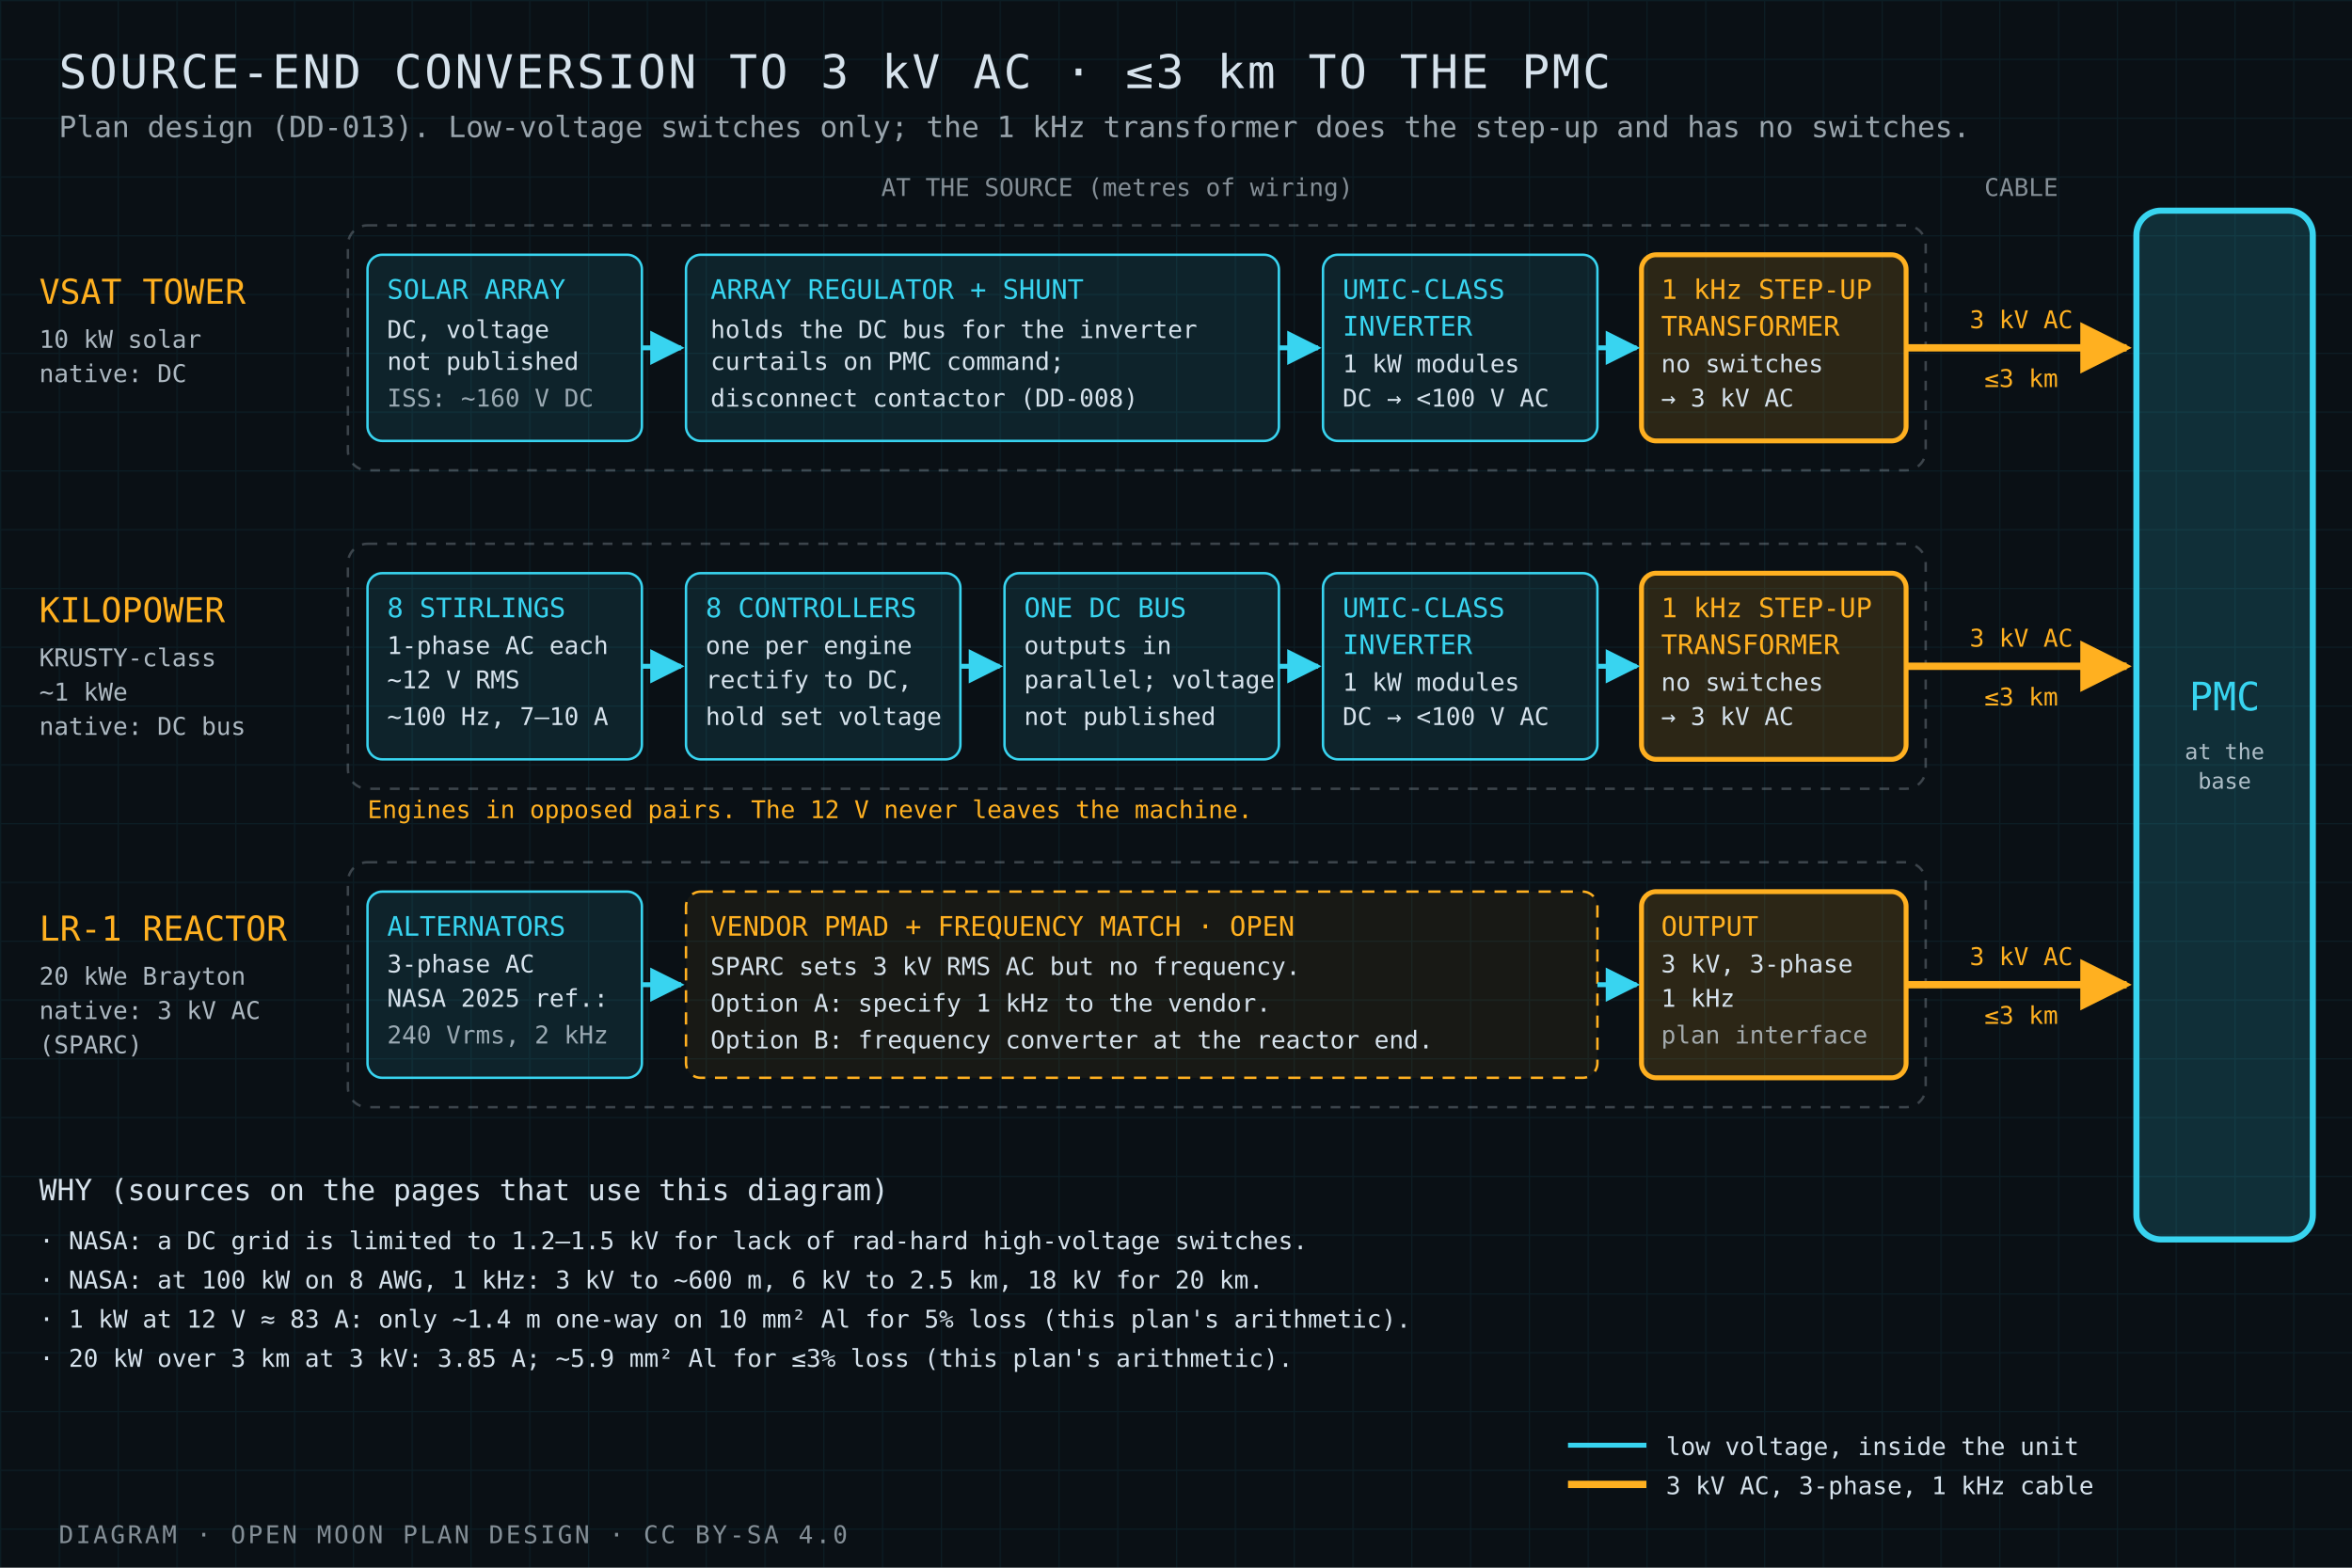
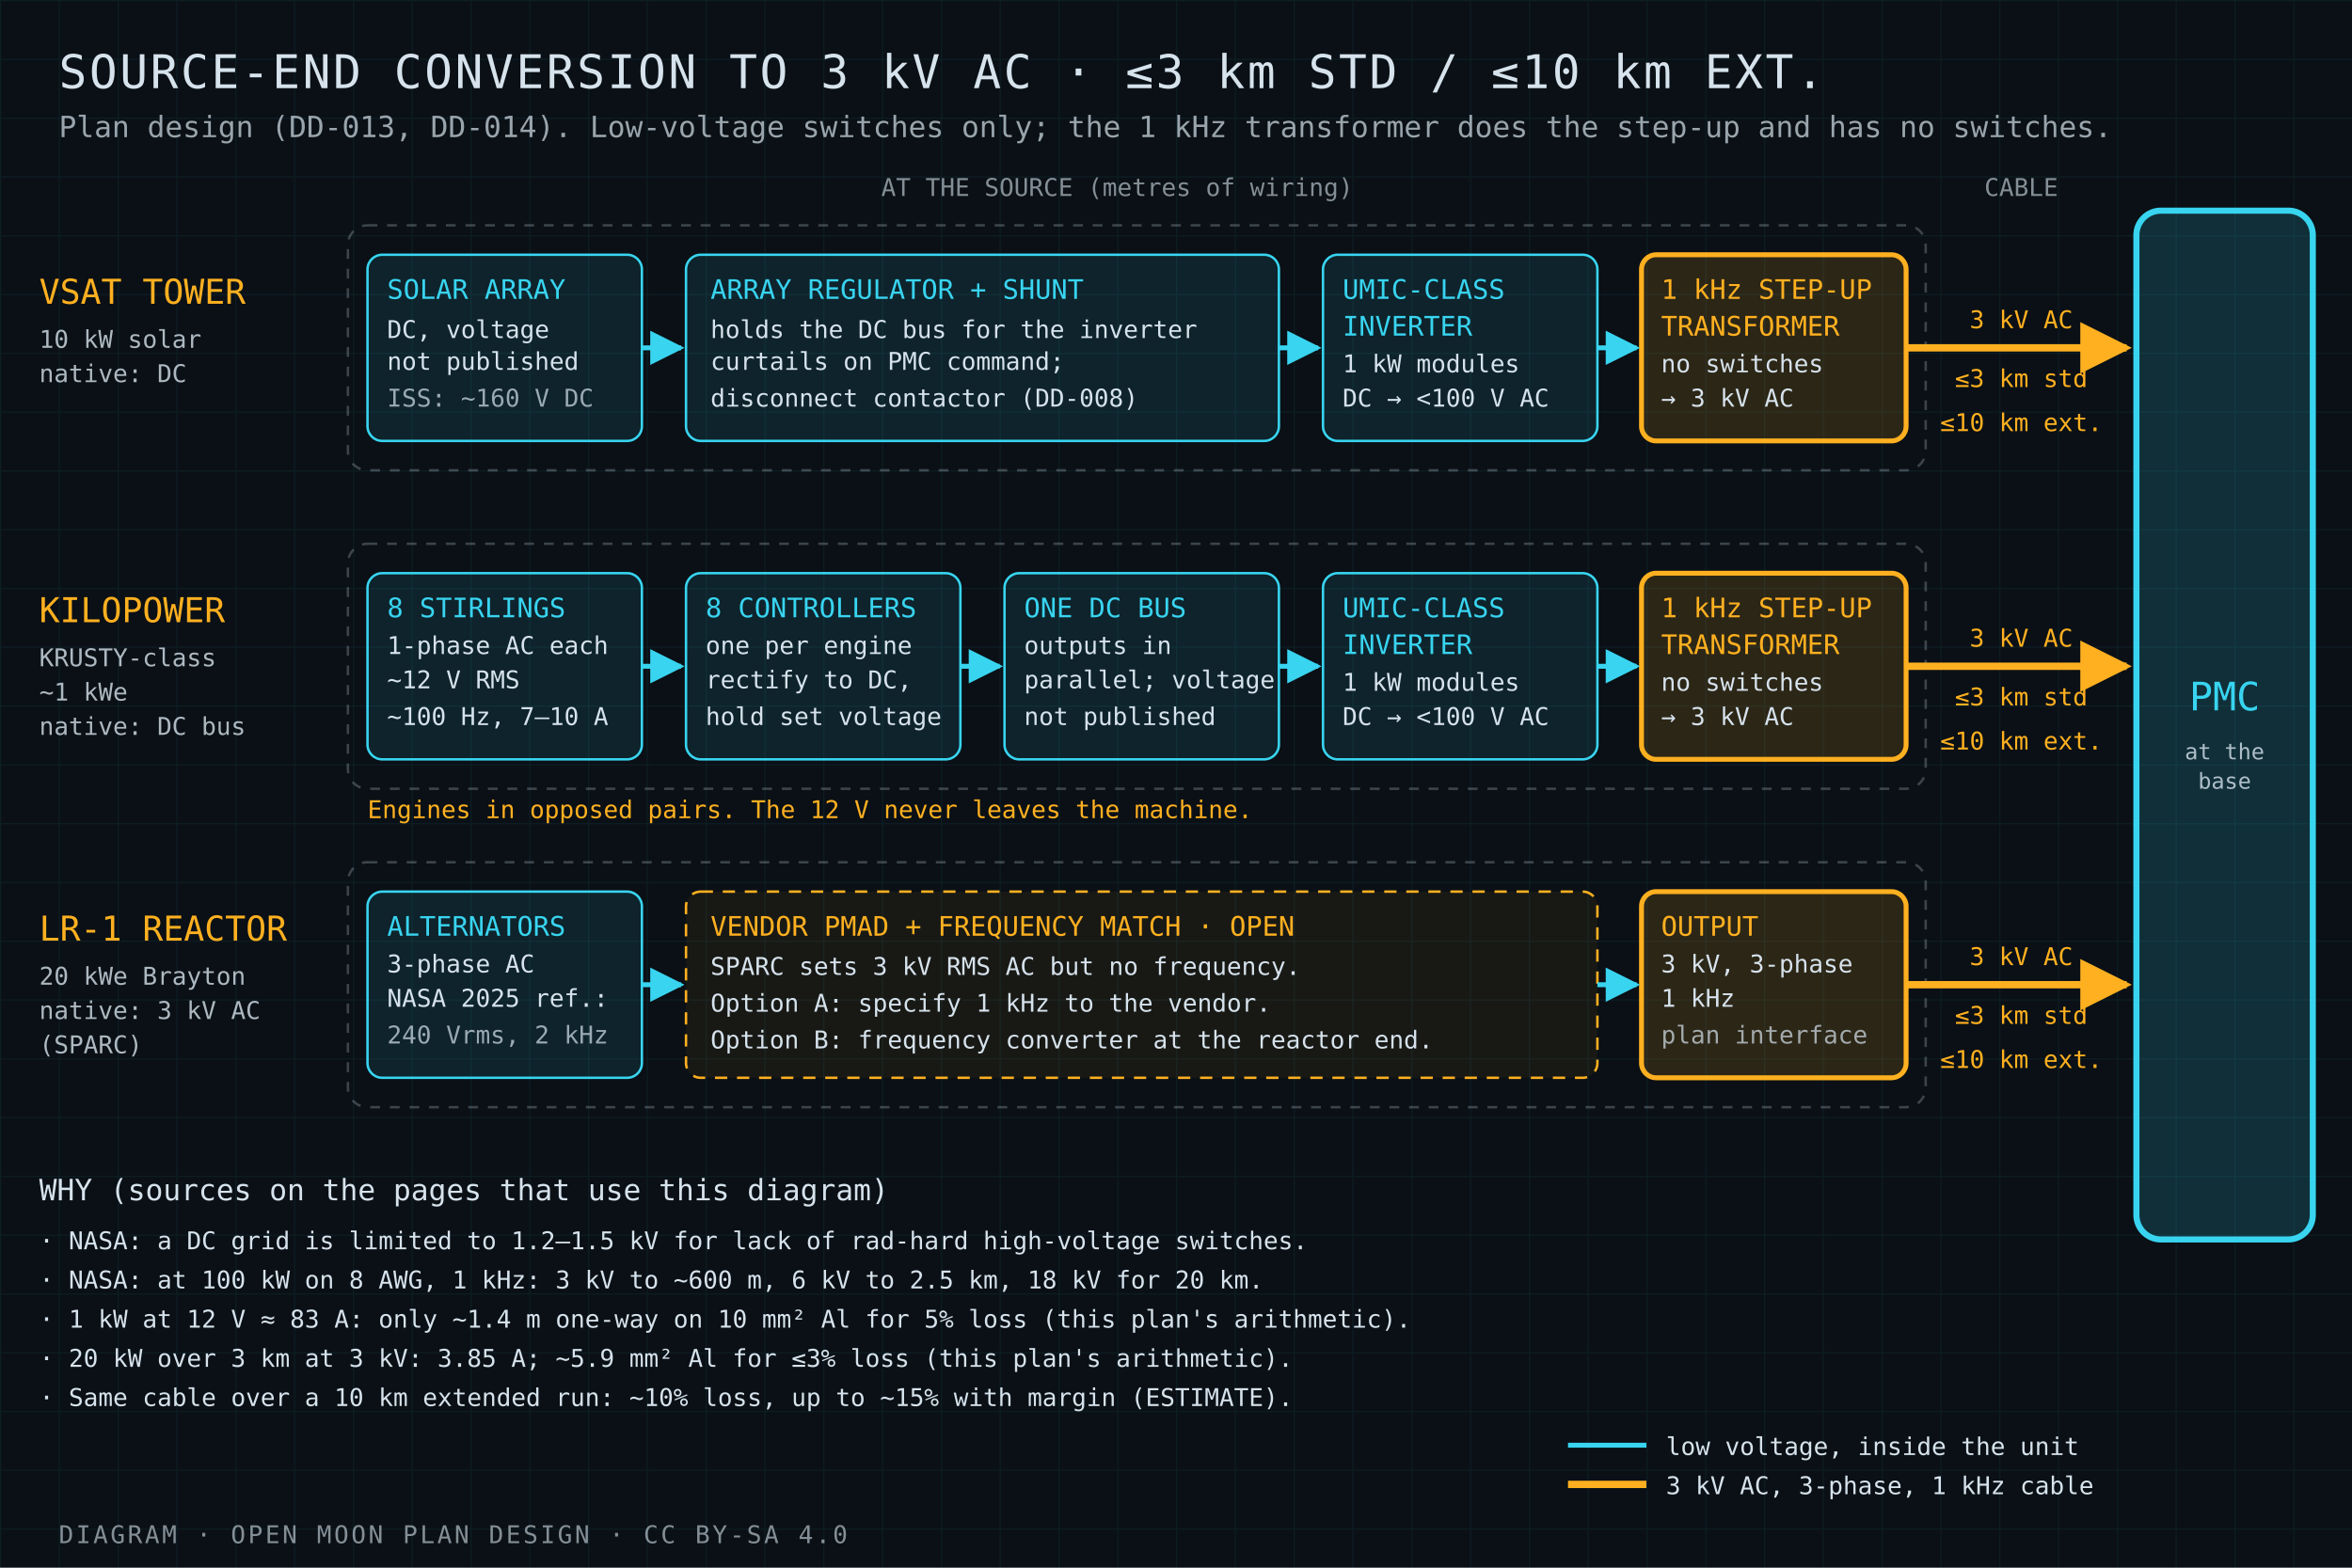
<svg xmlns="http://www.w3.org/2000/svg" viewBox="0 0 960 640" width="960" height="640" font-family="Share Tech Mono, monospace" role="img" aria-labelledby="t d">
  <defs>
    <pattern id="g" width="24" height="24" patternUnits="userSpaceOnUse">
      <path d="M24 0H0V24" fill="none" stroke="rgba(56,212,240,.07)" />
    </pattern>
    <marker id="ac" viewBox="0 0 10 10" refX="9" refY="5" markerWidth="7" markerHeight="7" orient="auto">
      <path d="M0 0L10 5L0 10z" fill="#38d4f0" />
    </marker>
    <marker id="ah" viewBox="0 0 10 10" refX="9" refY="5" markerWidth="7" markerHeight="7" orient="auto">
      <path d="M0 0L10 5L0 10z" fill="#ffb020" />
    </marker>
  </defs>
  <rect width="960" height="640" fill="#0a1015" />
  <rect width="960" height="640" fill="url(#g)" />
-   <text x="24" y="36" fill="#d6e2ec" font-size="19" letter-spacing="1">SOURCE-END CONVERSION TO 3 kV AC · ≤3 km TO THE PMC</text>
-   <text x="24" y="56" fill="#d6e2ec" font-size="12" opacity=".7">Plan design (DD-013). Low-voltage switches only; the 1 kHz transformer does the step-up and has no switches.</text>
+   <text x="24" y="36" fill="#d6e2ec" font-size="19" letter-spacing="1">SOURCE-END CONVERSION TO 3 kV AC · ≤3 km STD / ≤10 km EXT.</text>
+   <text x="24" y="56" fill="#d6e2ec" font-size="12" opacity=".7">Plan design (DD-013, DD-014). Low-voltage switches only; the 1 kHz transformer does the step-up and has no switches.</text>
  <rect x="872" y="86" width="72" height="420" rx="10" fill="rgba(56,212,240,.16)" stroke="#38d4f0" stroke-width="2.5" />
  <text x="908" y="290" fill="#38d4f0" font-size="16" text-anchor="middle">PMC</text>
  <text x="908" y="310" fill="#d6e2ec" font-size="9" text-anchor="middle" opacity=".8">at the</text>
  <text x="908" y="322" fill="#d6e2ec" font-size="9" text-anchor="middle" opacity=".8">base</text>
  <g font-size="10" fill="#d6e2ec" opacity=".6" text-anchor="middle">
    <text x="456" y="80">AT THE SOURCE (metres of wiring)</text>
    <text x="825" y="80">CABLE</text>
  </g>
  <rect x="142" y="92" width="644" height="100" rx="8" fill="none" stroke="#d6e2ec" stroke-opacity=".25" stroke-dasharray="4 4" />
  <text x="16" y="124" fill="#ffb020" font-size="14">VSAT TOWER</text>
  <text x="16" y="142" fill="#d6e2ec" font-size="10" opacity=".8">10 kW solar</text>
  <text x="16" y="156" fill="#d6e2ec" font-size="10" opacity=".8">native: DC</text>
  <g font-size="10" fill="#d6e2ec">
    <rect x="150" y="104" width="112" height="76" rx="6" fill="rgba(56,212,240,.10)" stroke="#38d4f0" />
    <text x="158" y="122" fill="#38d4f0" font-size="11">SOLAR ARRAY</text>
    <text x="158" y="138">DC, voltage</text>
    <text x="158" y="151">not published</text>
    <text x="158" y="166" opacity=".7">ISS: ~160 V DC</text>
    <rect x="280" y="104" width="242" height="76" rx="6" fill="rgba(56,212,240,.10)" stroke="#38d4f0" />
    <text x="290" y="122" fill="#38d4f0" font-size="11">ARRAY REGULATOR + SHUNT</text>
    <text x="290" y="138">holds the DC bus for the inverter</text>
    <text x="290" y="151">curtails on PMC command;</text>
    <text x="290" y="166">disconnect contactor (DD-008)</text>
    <rect x="540" y="104" width="112" height="76" rx="6" fill="rgba(56,212,240,.10)" stroke="#38d4f0" />
    <text x="548" y="122" fill="#38d4f0" font-size="11">UMIC-CLASS</text>
    <text x="548" y="137" fill="#38d4f0" font-size="11">INVERTER</text>
    <text x="548" y="152">1 kW modules</text>
    <text x="548" y="166">DC → &lt;100 V AC</text>
    <rect x="670" y="104" width="108" height="76" rx="6" fill="rgba(255,176,32,.14)" stroke="#ffb020" stroke-width="2" />
    <text x="678" y="122" fill="#ffb020" font-size="11">1 kHz STEP-UP</text>
    <text x="678" y="137" fill="#ffb020" font-size="11">TRANSFORMER</text>
    <text x="678" y="152">no switches</text>
    <text x="678" y="166">→ 3 kV AC</text>
  </g>
  <g stroke="#38d4f0" stroke-width="2" marker-end="url(#ac)">
    <path d="M262 142H278" />
    <path d="M522 142H538" />
    <path d="M652 142H668" />
  </g>
  <rect x="142" y="222" width="644" height="100" rx="8" fill="none" stroke="#d6e2ec" stroke-opacity=".25" stroke-dasharray="4 4" />
  <text x="16" y="254" fill="#ffb020" font-size="14">KILOPOWER</text>
  <text x="16" y="272" fill="#d6e2ec" font-size="10" opacity=".8">KRUSTY-class</text>
  <text x="16" y="286" fill="#d6e2ec" font-size="10" opacity=".8">~1 kWe</text>
  <text x="16" y="300" fill="#d6e2ec" font-size="10" opacity=".8">native: DC bus</text>
  <g font-size="10" fill="#d6e2ec">
    <rect x="150" y="234" width="112" height="76" rx="6" fill="rgba(56,212,240,.10)" stroke="#38d4f0" />
    <text x="158" y="252" fill="#38d4f0" font-size="11">8 STIRLINGS</text>
    <text x="158" y="267">1-phase AC each</text>
    <text x="158" y="281">~12 V RMS</text>
    <text x="158" y="296">~100 Hz, 7–10 A</text>
    <rect x="280" y="234" width="112" height="76" rx="6" fill="rgba(56,212,240,.10)" stroke="#38d4f0" />
    <text x="288" y="252" fill="#38d4f0" font-size="11">8 CONTROLLERS</text>
    <text x="288" y="267">one per engine</text>
    <text x="288" y="281">rectify to DC,</text>
    <text x="288" y="296">hold set voltage</text>
    <rect x="410" y="234" width="112" height="76" rx="6" fill="rgba(56,212,240,.10)" stroke="#38d4f0" />
    <text x="418" y="252" fill="#38d4f0" font-size="11">ONE DC BUS</text>
    <text x="418" y="267">outputs in</text>
    <text x="418" y="281">parallel; voltage</text>
    <text x="418" y="296">not published</text>
    <rect x="540" y="234" width="112" height="76" rx="6" fill="rgba(56,212,240,.10)" stroke="#38d4f0" />
    <text x="548" y="252" fill="#38d4f0" font-size="11">UMIC-CLASS</text>
    <text x="548" y="267" fill="#38d4f0" font-size="11">INVERTER</text>
    <text x="548" y="282">1 kW modules</text>
    <text x="548" y="296">DC → &lt;100 V AC</text>
    <rect x="670" y="234" width="108" height="76" rx="6" fill="rgba(255,176,32,.14)" stroke="#ffb020" stroke-width="2" />
    <text x="678" y="252" fill="#ffb020" font-size="11">1 kHz STEP-UP</text>
    <text x="678" y="267" fill="#ffb020" font-size="11">TRANSFORMER</text>
    <text x="678" y="282">no switches</text>
    <text x="678" y="296">→ 3 kV AC</text>
  </g>
  <g stroke="#38d4f0" stroke-width="2" marker-end="url(#ac)">
    <path d="M262 272H278" />
    <path d="M392 272H408" />
    <path d="M522 272H538" />
    <path d="M652 272H668" />
  </g>
  <text x="150" y="334" fill="#ffb020" font-size="10">Engines in opposed pairs. The 12 V never leaves the machine.</text>
  <rect x="142" y="352" width="644" height="100" rx="8" fill="none" stroke="#d6e2ec" stroke-opacity=".25" stroke-dasharray="4 4" />
  <text x="16" y="384" fill="#ffb020" font-size="14">LR-1 REACTOR</text>
  <text x="16" y="402" fill="#d6e2ec" font-size="10" opacity=".8">20 kWe Brayton</text>
  <text x="16" y="416" fill="#d6e2ec" font-size="10" opacity=".8">native: 3 kV AC</text>
  <text x="16" y="430" fill="#d6e2ec" font-size="10" opacity=".8">(SPARC)</text>
  <g font-size="10" fill="#d6e2ec">
    <rect x="150" y="364" width="112" height="76" rx="6" fill="rgba(56,212,240,.10)" stroke="#38d4f0" />
    <text x="158" y="382" fill="#38d4f0" font-size="11">ALTERNATORS</text>
    <text x="158" y="397">3-phase AC</text>
    <text x="158" y="411">NASA 2025 ref.:</text>
    <text x="158" y="426" opacity=".7">240 Vrms, 2 kHz</text>
    <rect x="280" y="364" width="372" height="76" rx="6" fill="rgba(255,176,32,.06)" stroke="#ffb020" stroke-dasharray="5 4" />
    <text x="290" y="382" fill="#ffb020" font-size="11">VENDOR PMAD + FREQUENCY MATCH · OPEN</text>
    <text x="290" y="398">SPARC sets 3 kV RMS AC but no frequency.</text>
    <text x="290" y="413">Option A: specify 1 kHz to the vendor.</text>
    <text x="290" y="428">Option B: frequency converter at the reactor end.</text>
    <rect x="670" y="364" width="108" height="76" rx="6" fill="rgba(255,176,32,.14)" stroke="#ffb020" stroke-width="2" />
    <text x="678" y="382" fill="#ffb020" font-size="11">OUTPUT</text>
    <text x="678" y="397">3 kV, 3-phase</text>
    <text x="678" y="411">1 kHz</text>
    <text x="678" y="426" opacity=".7">plan interface</text>
  </g>
  <g stroke="#38d4f0" stroke-width="2" marker-end="url(#ac)">
    <path d="M262 402H278" />
    <path d="M652 402H668" />
  </g>
  <g stroke="#ffb020" stroke-width="3" fill="none" marker-end="url(#ah)">
    <path d="M778 142H868" />
    <path d="M778 272H868" />
    <path d="M778 402H868" />
  </g>
  <g font-size="10" fill="#ffb020" text-anchor="middle">
    <text x="825" y="134">3 kV AC</text>
-     <text x="825" y="158">≤3 km</text>
+     <text x="825" y="158">≤3 km std</text>
+     <text x="825" y="176">≤10 km ext.</text>
    <text x="825" y="264">3 kV AC</text>
-     <text x="825" y="288">≤3 km</text>
+     <text x="825" y="288">≤3 km std</text>
+     <text x="825" y="306">≤10 km ext.</text>
    <text x="825" y="394">3 kV AC</text>
-     <text x="825" y="418">≤3 km</text>
+     <text x="825" y="418">≤3 km std</text>
+     <text x="825" y="436">≤10 km ext.</text>
  </g>
  <g font-size="10" fill="#d6e2ec">
    <text x="16" y="490" fill="#d6e2ec" font-size="12">WHY (sources on the pages that use this diagram)</text>
    <text x="16" y="510">· NASA: a DC grid is limited to 1.2–1.5 kV for lack of rad-hard high-voltage switches.</text>
    <text x="16" y="526">· NASA: at 100 kW on 8 AWG, 1 kHz: 3 kV to ~600 m, 6 kV to 2.5 km, 18 kV for 20 km.</text>
    <text x="16" y="542">· 1 kW at 12 V ≈ 83 A: only ~1.4 m one-way on 10 mm² Al for 5% loss (this plan's arithmetic).</text>
    <text x="16" y="558">· 20 kW over 3 km at 3 kV: 3.85 A; ~5.9 mm² Al for ≤3% loss (this plan's arithmetic).</text>
+     <text x="16" y="574">· Same cable over a 10 km extended run: ~10% loss, up to ~15% with margin (ESTIMATE).</text>
  </g>
  <g font-size="10" fill="#d6e2ec">
    <path d="M640 590H672" stroke="#38d4f0" stroke-width="2" />
    <text x="680" y="594">low voltage, inside the unit</text>
    <path d="M640 606H672" stroke="#ffb020" stroke-width="3" />
    <text x="680" y="610">3 kV AC, 3-phase, 1 kHz cable</text>
  </g>
  <text x="24" y="630" fill="#d6e2ec" font-size="10" opacity=".6" letter-spacing="1">DIAGRAM · OPEN MOON PLAN DESIGN · CC BY-SA 4.0</text>
</svg>
